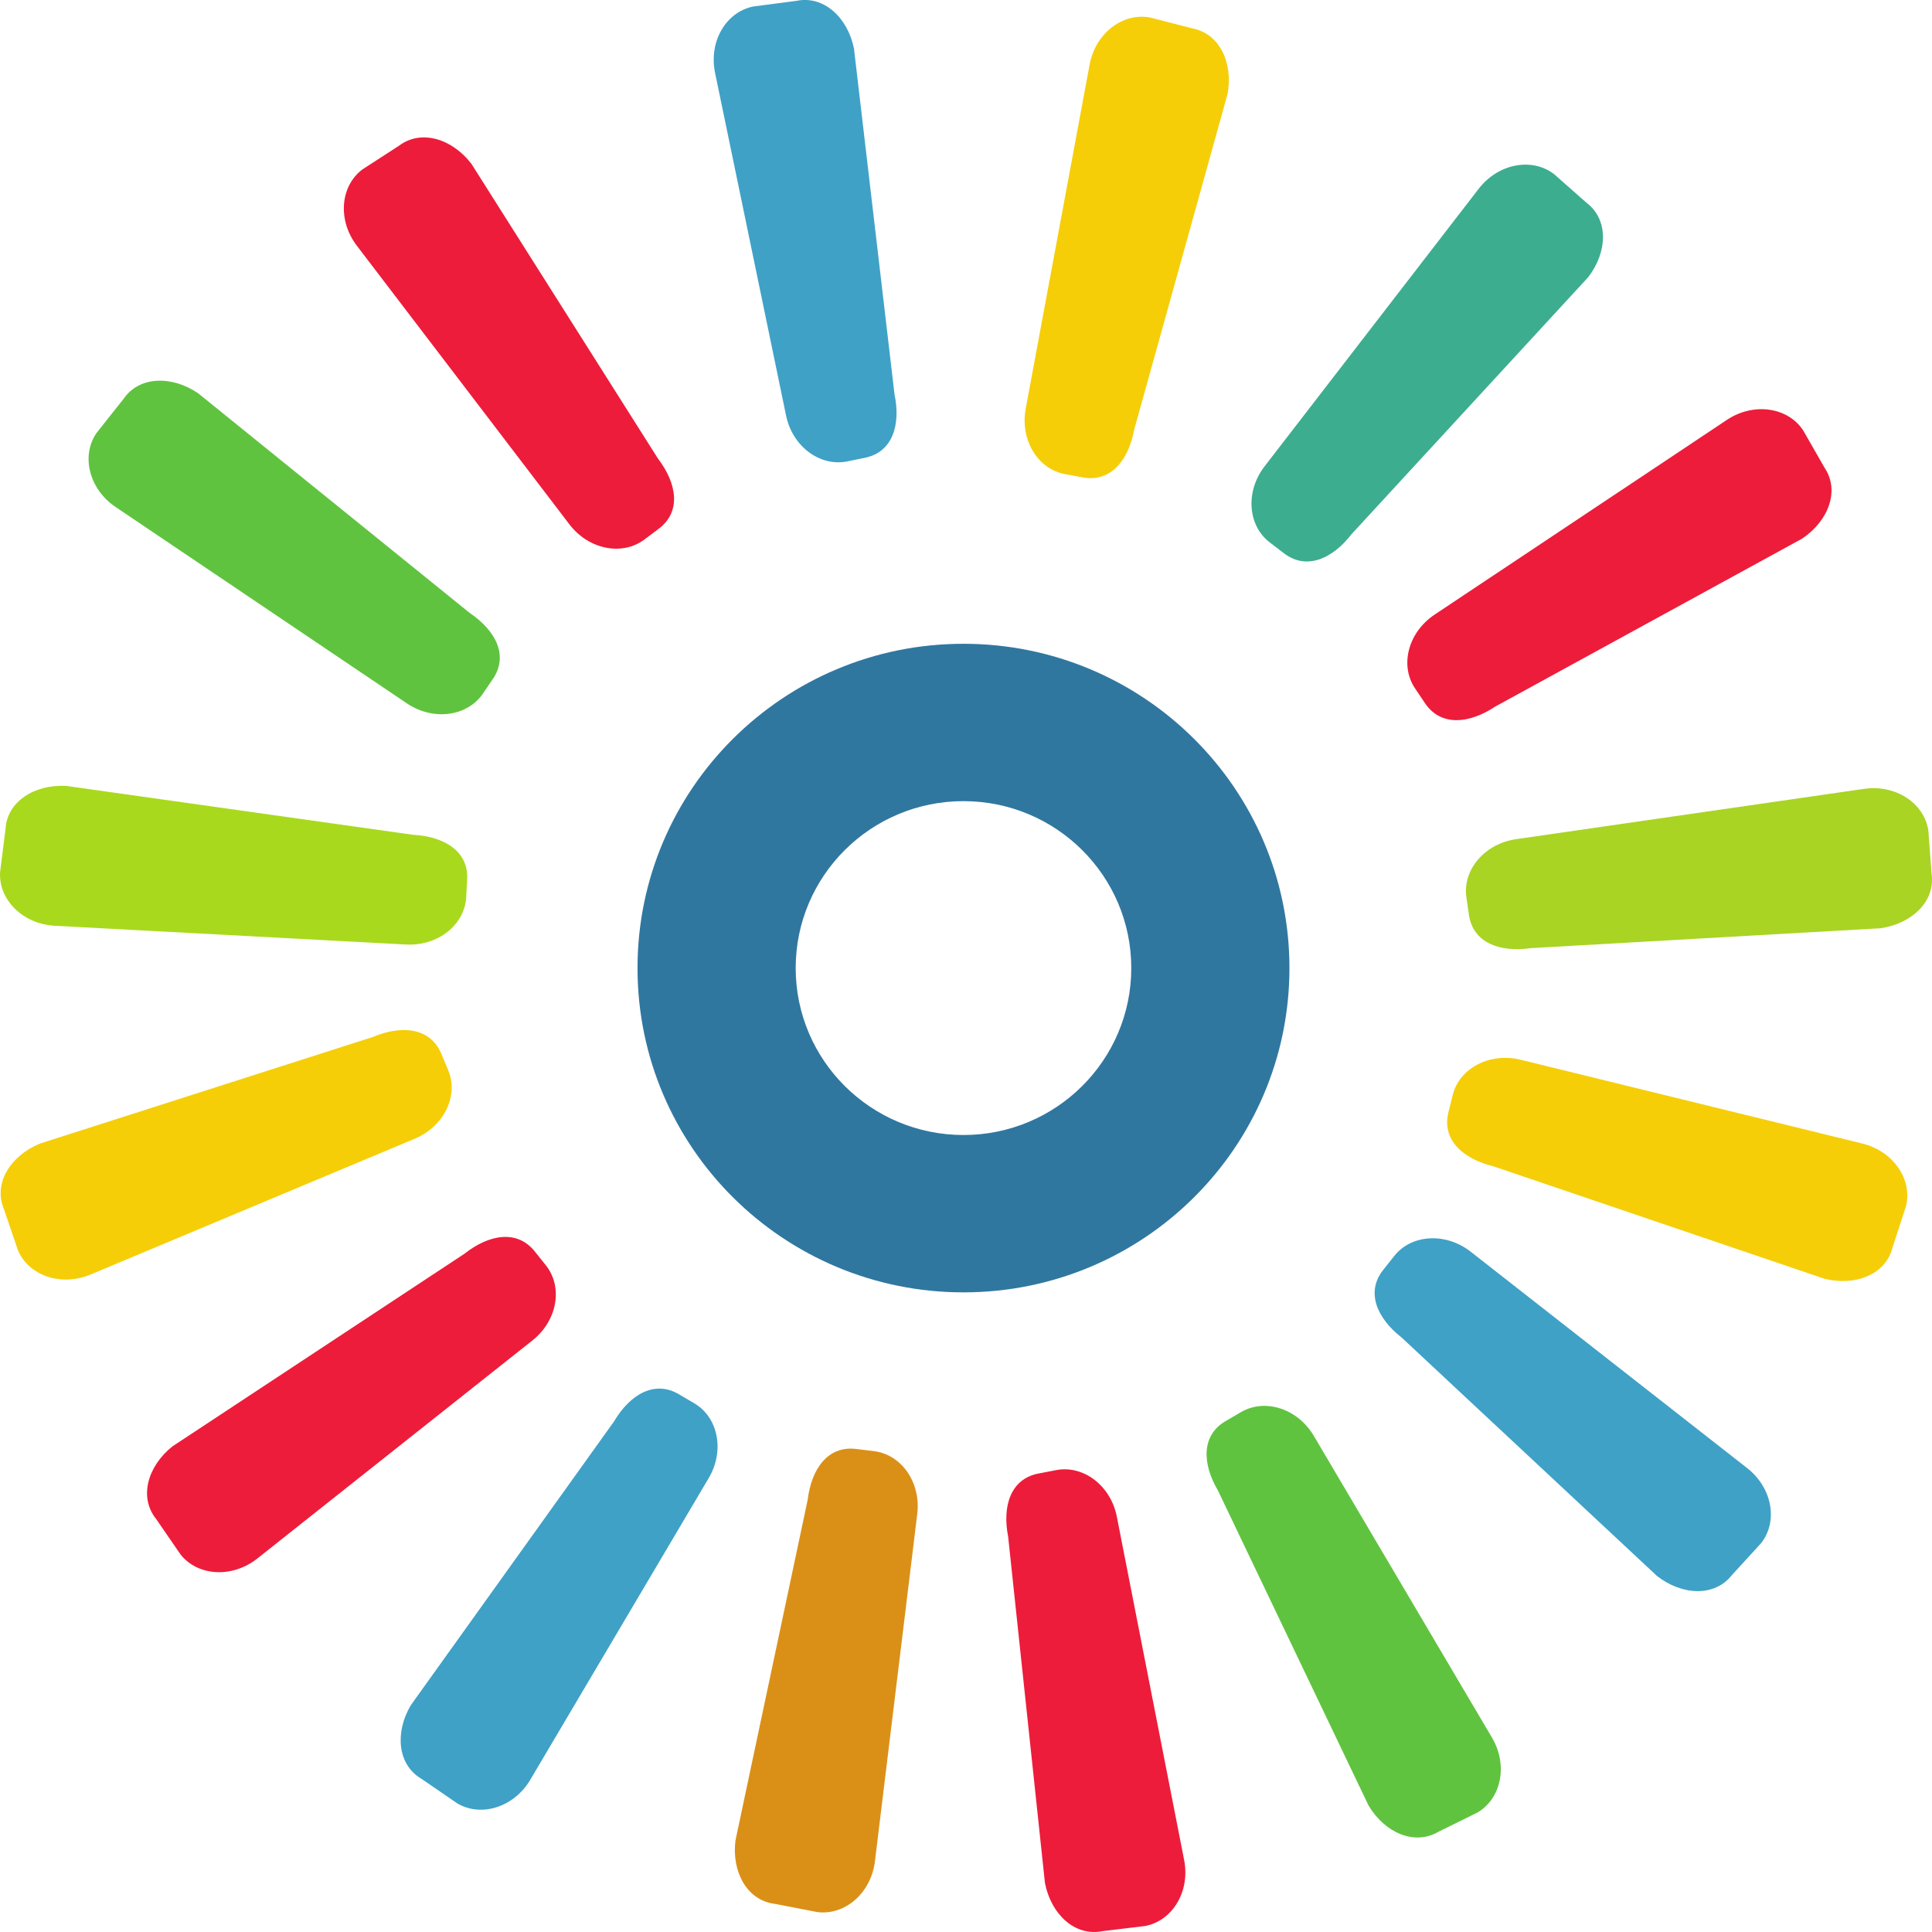
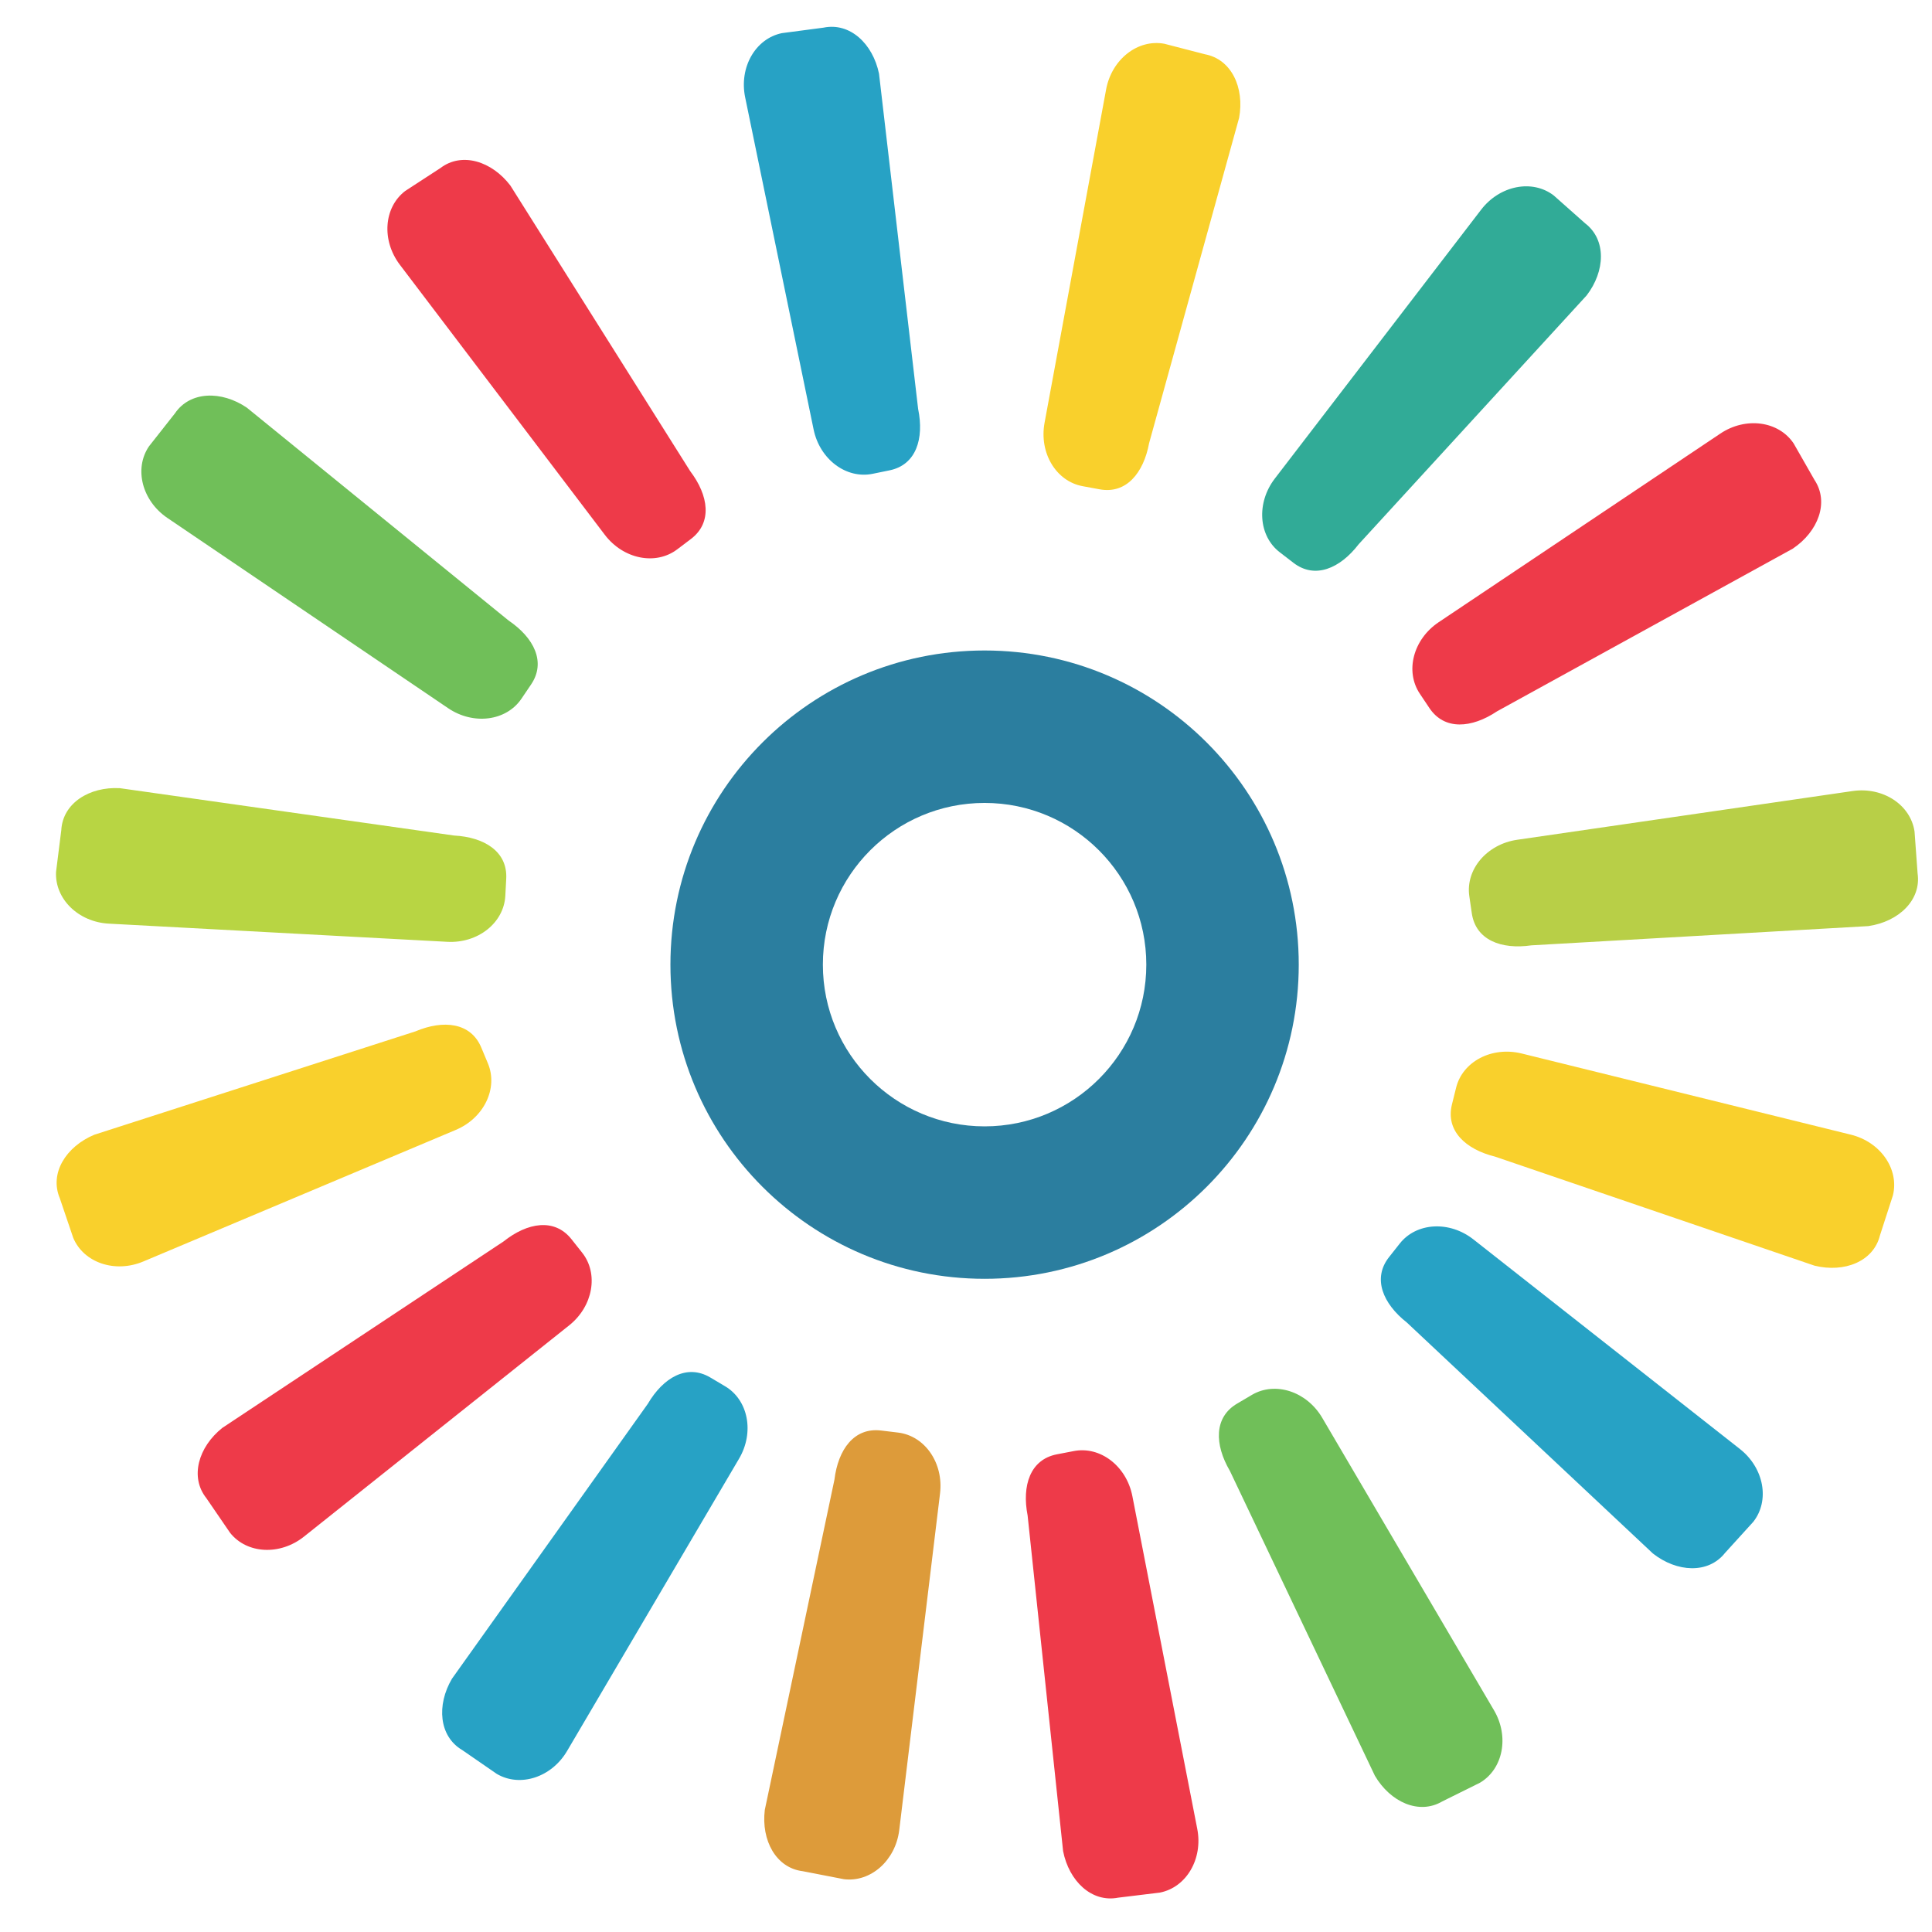
- <svg xmlns="http://www.w3.org/2000/svg" version="1.1" width="16" height="16" id="svg13332">
-   <defs id="defs13334">
-     <clipPath id="clipPath2920">
-       <path d="m 0,1505.001 539.578,0 L 539.578,0 0,0 0,1505.001 z" id="path2922" />
+ <svg xmlns="http://www.w3.org/2000/svg" version="1.1" width="16" height="16" id="svg2" xml:space="preserve">
+   <defs id="defs6">
+     <clipPath id="clipPath16">
+       <path d="M 0,50 50,50 50,0 0,0 0,50 z" id="path18" />
    </clipPath>
  </defs>
-   <g transform="translate(-346.754,-544.754)" id="layer1">
-     <g transform="matrix(0.3540321,0,0,-0.3522139,328.8361,966.6109)" id="g2916">
-       <g clip-path="url(#clipPath2920)" id="g2918">
-         <g transform="translate(73.1489,1171.042)" id="g2924">
-           <path d="M 0,0 C -2.167,0 -3.925,1.757 -3.925,3.925 -3.925,6.093 -2.167,7.85 0,7.85 2.167,7.85 3.925,6.093 3.925,3.925 3.925,1.757 2.167,0 0,0 m 0,11.55 c -4.211,0 -7.625,-3.414 -7.625,-7.625 0,-4.211 3.414,-7.625 7.625,-7.625 4.211,0 7.625,3.414 7.625,7.625 0,4.211 -3.414,7.625 -7.625,7.625" id="path2926" style="fill:#3077a0;fill-opacity:1;fill-rule:nonzero;stroke:none" />
+   <g transform="matrix(1.25,0,0,-1.25,0,16)" id="g10">
+     <g transform="matrix(0.2729697,0,0,0.2729697,-0.3417397,-0.4059943)" id="g12">
+       <g clip-path="url(#clipPath16)" id="g14">
+         <g transform="translate(25.1489,21.041)" id="g20">
+           <path d="M 0,0 C -2.167,0 -3.925,1.758 -3.925,3.925 -3.925,6.093 -2.167,7.85 0,7.85 2.167,7.85 3.925,6.093 3.925,3.925 3.925,1.758 2.167,0 0,0 m 0,11.55 c -4.211,0 -7.625,-3.414 -7.625,-7.625 0,-4.211 3.414,-7.625 7.625,-7.625 4.211,0 7.625,3.414 7.625,7.625 0,4.211 -3.414,7.625 -7.625,7.625" id="path22" style="fill:#2b7e9f;fill-opacity:1;fill-rule:nonzero;stroke:none" />
        </g>
-         <g transform="translate(61.5972,1183.318)" id="g2928">
-           <path d="M 0,0 C 0.615,-0.417 0.913,-1.009 0.544,-1.552 L 0.31,-1.898 C -0.058,-2.44 -0.855,-2.543 -1.47,-2.126 L -8.282,2.49 C -8.897,2.907 -9.098,3.685 -8.73,4.228 l 0.63,0.8 c 0.368,0.543 1.13,0.557 1.746,0.139 L 0,0 z" id="path2930" style="fill:#60c33f;fill-opacity:1;fill-rule:nonzero;stroke:none" />
+         <g transform="translate(13.5972,33.3174)" id="g24">
+           <path d="M 0,0 C 0.615,-0.417 0.913,-1.009 0.544,-1.552 L 0.31,-1.898 C -0.058,-2.44 -0.855,-2.543 -1.47,-2.126 L -8.282,2.49 C -8.897,2.907 -9.098,3.685 -8.73,4.228 l 0.63,0.8 c 0.368,0.543 1.13,0.557 1.746,0.139 L 0,0 z" id="path26" style="fill:#70bf59;fill-opacity:1;fill-rule:nonzero;stroke:none" />
        </g>
-         <g transform="translate(66.0039,1186.944)" id="g2932">
-           <path d="m 0,0 c 0.449,-0.592 0.541,-1.249 0.019,-1.645 l -0.333,-0.252 c -0.523,-0.397 -1.311,-0.239 -1.76,0.354 l -4.974,6.554 c -0.449,0.593 -0.39,1.394 0.133,1.791 l 0.853,0.555 c 0.522,0.397 1.249,0.165 1.698,-0.426 L 0,0 z" id="path2934" style="fill:#ed1c3a;fill-opacity:1;fill-rule:nonzero;stroke:none" />
+         <g transform="translate(18.0039,36.9434)" id="g28">
+           <path d="m 0,0 c 0.449,-0.592 0.541,-1.249 0.019,-1.645 l -0.333,-0.252 c -0.523,-0.397 -1.311,-0.239 -1.76,0.354 l -4.974,6.554 c -0.449,0.593 -0.389,1.394 0.133,1.791 l 0.853,0.555 c 0.522,0.397 1.249,0.165 1.698,-0.426 L 0,0 z" id="path30" style="fill:#ee3a49;fill-opacity:1;fill-rule:nonzero;stroke:none" />
        </g>
-         <g transform="translate(71.5356,1188.457)" id="g2936">
-           <path d="m 0,0 c 0.15,-0.728 -0.05,-1.36 -0.692,-1.492 l -0.41,-0.084 c -0.642,-0.132 -1.285,0.35 -1.435,1.078 l -1.661,8.059 c -0.15,0.728 0.249,1.425 0.891,1.558 l 1.01,0.133 c 0.642,0.133 1.198,-0.389 1.348,-1.117 L 0,0 z" id="path2938" style="fill:#3fa1c6;fill-opacity:1;fill-rule:nonzero;stroke:none" />
+         <g transform="translate(23.5356,38.4556)" id="g32">
+           <path d="m 0,0 c 0.15,-0.728 -0.05,-1.36 -0.692,-1.492 l -0.41,-0.084 c -0.642,-0.132 -1.285,0.35 -1.435,1.078 l -1.661,8.059 c -0.15,0.728 0.249,1.425 0.891,1.558 l 1.01,0.133 c 0.642,0.133 1.198,-0.389 1.348,-1.117 L 0,0 z" id="path34" style="fill:#27a2c5;fill-opacity:1;fill-rule:nonzero;stroke:none" />
        </g>
-         <g transform="translate(77.1421,1187.626)" id="g2940">
-           <path d="m 0,0 c -0.135,-0.731 -0.559,-1.242 -1.203,-1.122 l -0.411,0.076 c -0.645,0.119 -1.058,0.808 -0.924,1.539 l 1.495,8.091 c 0.135,0.731 0.768,1.227 1.413,1.108 L 1.355,9.437 C 2,9.317 2.318,8.625 2.184,7.894 L 0,0 z" id="path2942" style="fill:#f5ce08;fill-opacity:1;fill-rule:nonzero;stroke:none" />
+         <g transform="translate(29.1426,37.625)" id="g36">
+           <path d="m 0,0 c -0.136,-0.731 -0.559,-1.242 -1.203,-1.122 l -0.412,0.076 c -0.645,0.119 -1.058,0.808 -0.923,1.539 l 1.494,8.091 c 0.136,0.731 0.769,1.227 1.413,1.108 L 1.354,9.437 C 1.999,9.317 2.318,8.625 2.184,7.894 L 0,0 z" id="path38" style="fill:#f9d02c;fill-opacity:1;fill-rule:nonzero;stroke:none" />
        </g>
-         <g transform="translate(82.228,1185.171)" id="g2944">
-           <path d="m 0,0 c -0.452,-0.589 -1.061,-0.852 -1.581,-0.452 l -0.332,0.255 c -0.52,0.398 -0.575,1.2 -0.123,1.79 l 5.01,6.528 C 3.426,8.71 4.215,8.864 4.735,8.465 L 5.497,7.789 C 6.017,7.39 5.986,6.628 5.533,6.039 L 0,0 z" id="path2946" style="fill:#3dad90;fill-opacity:1;fill-rule:nonzero;stroke:none" />
+         <g transform="translate(34.2285,35.1699)" id="g40">
+           <path d="m 0,0 c -0.453,-0.589 -1.062,-0.852 -1.582,-0.452 l -0.331,0.255 c -0.521,0.398 -0.575,1.2 -0.123,1.79 L 2.973,8.121 C 3.426,8.71 4.215,8.864 4.734,8.465 L 5.496,7.789 C 6.017,7.39 5.985,6.628 5.533,6.039 L 0,0 z" id="path42" style="fill:#31ab97;fill-opacity:1;fill-rule:nonzero;stroke:none" />
        </g>
-         <g transform="translate(85.5879,1181.116)" id="g2948">
-           <path d="m 0,0 c -0.618,-0.413 -1.279,-0.466 -1.643,0.079 l -0.232,0.347 c -0.366,0.545 -0.161,1.322 0.457,1.736 L 5.418,6.74 C 6.036,7.154 6.833,7.046 7.198,6.502 L 7.702,5.618 C 8.067,5.073 7.793,4.361 7.176,3.947 L 0,0 z" id="path2950" style="fill:#ed1c3a;fill-opacity:1;fill-rule:nonzero;stroke:none" />
+         <g transform="translate(37.5879,31.1152)" id="g44">
+           <path d="M 0,0 C -0.617,-0.413 -1.279,-0.466 -1.643,0.079 L -1.875,0.426 C -2.24,0.971 -2.036,1.748 -1.418,2.162 L 5.418,6.74 C 6.035,7.154 6.832,7.046 7.197,6.502 L 7.702,5.618 C 8.066,5.073 7.793,4.361 7.176,3.947 L 0,0 z" id="path46" style="fill:#ee3a49;fill-opacity:1;fill-rule:nonzero;stroke:none" />
        </g>
-         <g transform="translate(86.4224,1175.436)" id="g2952">
-           <path d="m 0,0 c -0.736,-0.107 -1.355,0.13 -1.449,0.779 l -0.06,0.413 c -0.094,0.65 0.426,1.262 1.161,1.37 L 7.794,3.745 C 8.53,3.852 9.203,3.411 9.297,2.762 L 9.372,1.747 C 9.465,1.098 8.912,0.574 8.176,0.467 L 0,0 z" id="path2954" style="fill:#a9d423;fill-opacity:1;fill-rule:nonzero;stroke:none" />
+         <g transform="translate(38.4219,25.4346)" id="g48">
+           <path d="m 0,0 c -0.735,-0.107 -1.354,0.13 -1.448,0.779 l -0.06,0.413 c -0.095,0.65 0.425,1.262 1.16,1.37 L 7.795,3.745 C 8.531,3.852 9.203,3.411 9.298,2.762 L 9.372,1.747 C 9.466,1.098 8.912,0.574 8.177,0.467 L 0,0 z" id="path50" style="fill:#b8cf47;fill-opacity:1;fill-rule:nonzero;stroke:none" />
        </g>
-         <g transform="translate(85.5415,1170.307)" id="g2956">
-           <path d="m 0,0 c -0.722,0.178 -1.207,0.631 -1.049,1.267 l 0.1,0.406 C -0.792,2.31 -0.08,2.682 0.642,2.504 L 8.631,0.535 C 9.353,0.357 9.811,-0.304 9.654,-0.941 L 9.34,-1.909 C 9.183,-2.546 8.473,-2.823 7.751,-2.646 L 0,0 z" id="path2958" style="fill:#f5ce08;fill-opacity:1;fill-rule:nonzero;stroke:none" />
+         <g transform="translate(37.541,20.3057)" id="g52">
+           <path d="m 0,0 c -0.721,0.178 -1.206,0.631 -1.049,1.267 l 0.101,0.406 C -0.791,2.31 -0.08,2.682 0.643,2.504 L 8.632,0.534 C 9.354,0.357 9.811,-0.304 9.654,-0.94 L 9.34,-1.909 C 9.184,-2.546 8.474,-2.823 7.752,-2.646 L 0,0 z" id="path54" style="fill:#f9d02c;fill-opacity:1;fill-rule:nonzero;stroke:none" />
        </g>
-         <g transform="translate(83.3979,1166.28)" id="g2960">
-           <path d="m 0,0 c -0.584,0.459 -0.839,1.071 -0.433,1.587 l 0.259,0.328 C 0.23,2.431 1.033,2.476 1.617,2.017 L 8.084,-3.071 C 8.668,-3.53 8.813,-4.321 8.408,-4.836 L 7.723,-5.589 C 7.317,-6.105 6.556,-6.065 5.972,-5.605 L 0,0 z" id="path2962" style="fill:#3fa1c6;fill-opacity:1;fill-rule:nonzero;stroke:none" />
+         <g transform="translate(35.3984,16.2793)" id="g56">
+           <path d="m 0,0 c -0.584,0.459 -0.84,1.071 -0.434,1.587 l 0.259,0.328 C 0.23,2.431 1.033,2.477 1.616,2.017 L 8.084,-3.07 C 8.668,-3.53 8.813,-4.32 8.408,-4.836 L 7.723,-5.59 C 7.316,-6.105 6.555,-6.064 5.971,-5.605 L 0,0 z" id="path58" style="fill:#27a2c5;fill-opacity:1;fill-rule:nonzero;stroke:none" />
        </g>
-         <g transform="translate(79.1035,1162.678)" id="g2964">
-           <path d="M 0,0 C -0.376,0.642 -0.39,1.304 0.175,1.636 L 0.536,1.848 C 1.101,2.18 1.865,1.93 2.241,1.289 L 6.409,-5.806 C 6.785,-6.447 6.631,-7.236 6.066,-7.568 L 5.154,-8.02 C 4.588,-8.352 3.894,-8.037 3.518,-7.396 L 0,0 z" id="path2966" style="fill:#60c33f;fill-opacity:1;fill-rule:nonzero;stroke:none" />
+         <g transform="translate(31.1035,12.6768)" id="g60">
+           <path d="M 0,0 C -0.376,0.642 -0.391,1.304 0.176,1.636 L 0.535,1.848 C 1.102,2.18 1.865,1.93 2.241,1.289 l 4.167,-7.095 c 0.377,-0.64 0.223,-1.43 -0.342,-1.762 L 5.154,-8.02 C 4.588,-8.353 3.894,-8.036 3.518,-7.396 L 0,0 z" id="path62" style="fill:#70bf59;fill-opacity:1;fill-rule:nonzero;stroke:none" />
        </g>
-         <g transform="translate(74.1938,1161.597)" id="g2968">
-           <path d="m 0,0 c -0.143,0.73 0.064,1.36 0.708,1.485 l 0.411,0.08 C 1.762,1.69 2.399,1.201 2.542,0.472 L 4.117,-7.604 C 4.259,-8.334 3.852,-9.027 3.208,-9.153 L 2.198,-9.276 C 1.554,-9.401 1.004,-8.874 0.861,-8.144 L 0,0 z" id="path2970" style="fill:#ed1c3a;fill-opacity:1;fill-rule:nonzero;stroke:none" />
+         <g transform="translate(26.1934,11.5957)" id="g64">
+           <path d="m 0,0 c -0.143,0.73 0.064,1.36 0.709,1.485 l 0.41,0.079 C 1.763,1.69 2.399,1.201 2.542,0.472 L 4.117,-7.604 C 4.26,-8.334 3.852,-9.027 3.209,-9.152 L 2.198,-9.275 C 1.555,-9.401 1.004,-8.873 0.861,-8.145 L 0,0 z" id="path66" style="fill:#ee3a49;fill-opacity:1;fill-rule:nonzero;stroke:none" />
        </g>
-         <g transform="translate(69.5044,1162.466)" id="g2972">
-           <path d="M 0,0 C 0.09,0.738 0.48,1.274 1.132,1.194 L 1.546,1.144 C 2.198,1.064 2.653,0.403 2.563,-0.335 L 1.573,-8.503 C 1.483,-9.241 0.882,-9.775 0.231,-9.696 l -0.999,0.194 c -0.651,0.079 -1.012,0.751 -0.922,1.488 L 0,0 z" id="path2974" style="fill:#da9017;fill-opacity:1;fill-rule:nonzero;stroke:none" />
+         <g transform="translate(21.5044,12.4648)" id="g68">
+           <path d="M 0,0 C 0.09,0.738 0.48,1.273 1.132,1.194 L 1.546,1.144 C 2.198,1.064 2.653,0.402 2.563,-0.335 L 1.573,-8.504 C 1.483,-9.241 0.882,-9.775 0.231,-9.696 l -0.999,0.194 c -0.651,0.079 -1.012,0.75 -0.922,1.488 L 0,0 z" id="path70" style="fill:#dd9b3a;fill-opacity:1;fill-rule:nonzero;stroke:none" />
        </g>
-         <g transform="translate(64.9736,1164.306)" id="g2976">
-           <path d="M 0,0 C 0.377,0.64 0.949,0.975 1.515,0.642 L 1.874,0.43 C 2.44,0.098 2.593,-0.691 2.215,-1.332 l -4.173,-7.092 c -0.376,-0.64 -1.14,-0.89 -1.706,-0.557 l -0.838,0.578 c -0.565,0.332 -0.628,1.092 -0.25,1.733 L 0,0 z" id="path2978" style="fill:#3fa1c6;fill-opacity:1;fill-rule:nonzero;stroke:none" />
+         <g transform="translate(16.9736,14.3047)" id="g72">
+           <path d="M 0,0 C 0.377,0.641 0.949,0.976 1.515,0.643 L 1.874,0.43 C 2.44,0.098 2.593,-0.691 2.215,-1.331 l -4.173,-7.093 c -0.376,-0.64 -1.14,-0.889 -1.706,-0.556 l -0.838,0.578 c -0.565,0.332 -0.628,1.091 -0.25,1.732 L 0,0 z" id="path74" style="fill:#27a2c5;fill-opacity:1;fill-rule:nonzero;stroke:none" />
        </g>
-         <g transform="translate(61.4741,1168.249)" id="g2980">
-           <path d="M 0,0 C 0.582,0.462 1.236,0.57 1.645,0.057 L 1.905,-0.27 C 2.313,-0.783 2.173,-1.574 1.592,-2.037 l -6.436,-5.128 c -0.581,-0.462 -1.384,-0.421 -1.793,0.091 l -0.575,0.84 c -0.409,0.513 -0.195,1.245 0.386,1.708 L 0,0 z" id="path2982" style="fill:#ed1c3a;fill-opacity:1;fill-rule:nonzero;stroke:none" />
+         <g transform="translate(13.4741,18.248)" id="g76">
+           <path d="M 0,0 C 0.582,0.463 1.236,0.57 1.645,0.058 L 1.905,-0.27 C 2.313,-0.782 2.173,-1.574 1.592,-2.037 l -6.436,-5.127 c -0.581,-0.463 -1.384,-0.422 -1.793,0.091 l -0.575,0.84 c -0.409,0.512 -0.195,1.245 0.386,1.708 L 0,0 z" id="path78" style="fill:#ee3a49;fill-opacity:1;fill-rule:nonzero;stroke:none" />
        </g>
-         <g transform="translate(59.333,1173.347)" id="g2984">
-           <path d="M 0,0 C 0.685,0.289 1.345,0.215 1.599,-0.39 L 1.76,-0.775 C 2.015,-1.379 1.666,-2.103 0.981,-2.392 l -7.583,-3.193 c -0.685,-0.289 -1.447,-0.032 -1.701,0.572 l -0.327,0.965 c -0.255,0.604 0.15,1.251 0.835,1.539 L 0,0 z" id="path2986" style="fill:#f5ce08;fill-opacity:1;fill-rule:nonzero;stroke:none" />
+         <g transform="translate(11.333,23.3457)" id="g80">
+           <path d="M 0,0 C 0.685,0.289 1.345,0.215 1.599,-0.389 L 1.76,-0.774 C 2.015,-1.379 1.666,-2.103 0.981,-2.391 l -7.583,-3.193 c -0.685,-0.289 -1.447,-0.032 -1.701,0.572 l -0.327,0.964 c -0.255,0.605 0.15,1.251 0.835,1.539 L 0,0 z" id="path82" style="fill:#f9d02c;fill-opacity:1;fill-rule:nonzero;stroke:none" />
        </g>
-         <g transform="translate(60.2715,1178.101)" id="g2988">
-           <path d="M 0,0 C 0.742,-0.04 1.303,-0.394 1.267,-1.049 L 1.245,-1.466 C 1.209,-2.121 0.58,-2.62 -0.163,-2.58 l -8.216,0.441 c -0.742,0.04 -1.315,0.604 -1.28,1.259 l 0.127,1.01 c 0.035,0.655 0.681,1.06 1.423,1.019 L 0,0 z" id="path2990" style="fill:#a9d91c;fill-opacity:1;fill-rule:nonzero;stroke:none" />
+         <g transform="translate(12.2715,28.1001)" id="g84">
+           <path d="M 0,0 C 0.742,-0.04 1.303,-0.394 1.267,-1.049 L 1.245,-1.466 C 1.209,-2.121 0.58,-2.62 -0.163,-2.58 l -8.216,0.441 c -0.742,0.04 -1.315,0.604 -1.28,1.259 l 0.127,1.01 c 0.035,0.655 0.681,1.06 1.423,1.019 L 0,0 z" id="path86" style="fill:#b8d543;fill-opacity:1;fill-rule:nonzero;stroke:none" />
        </g>
      </g>
    </g>
  </g>
</svg>
